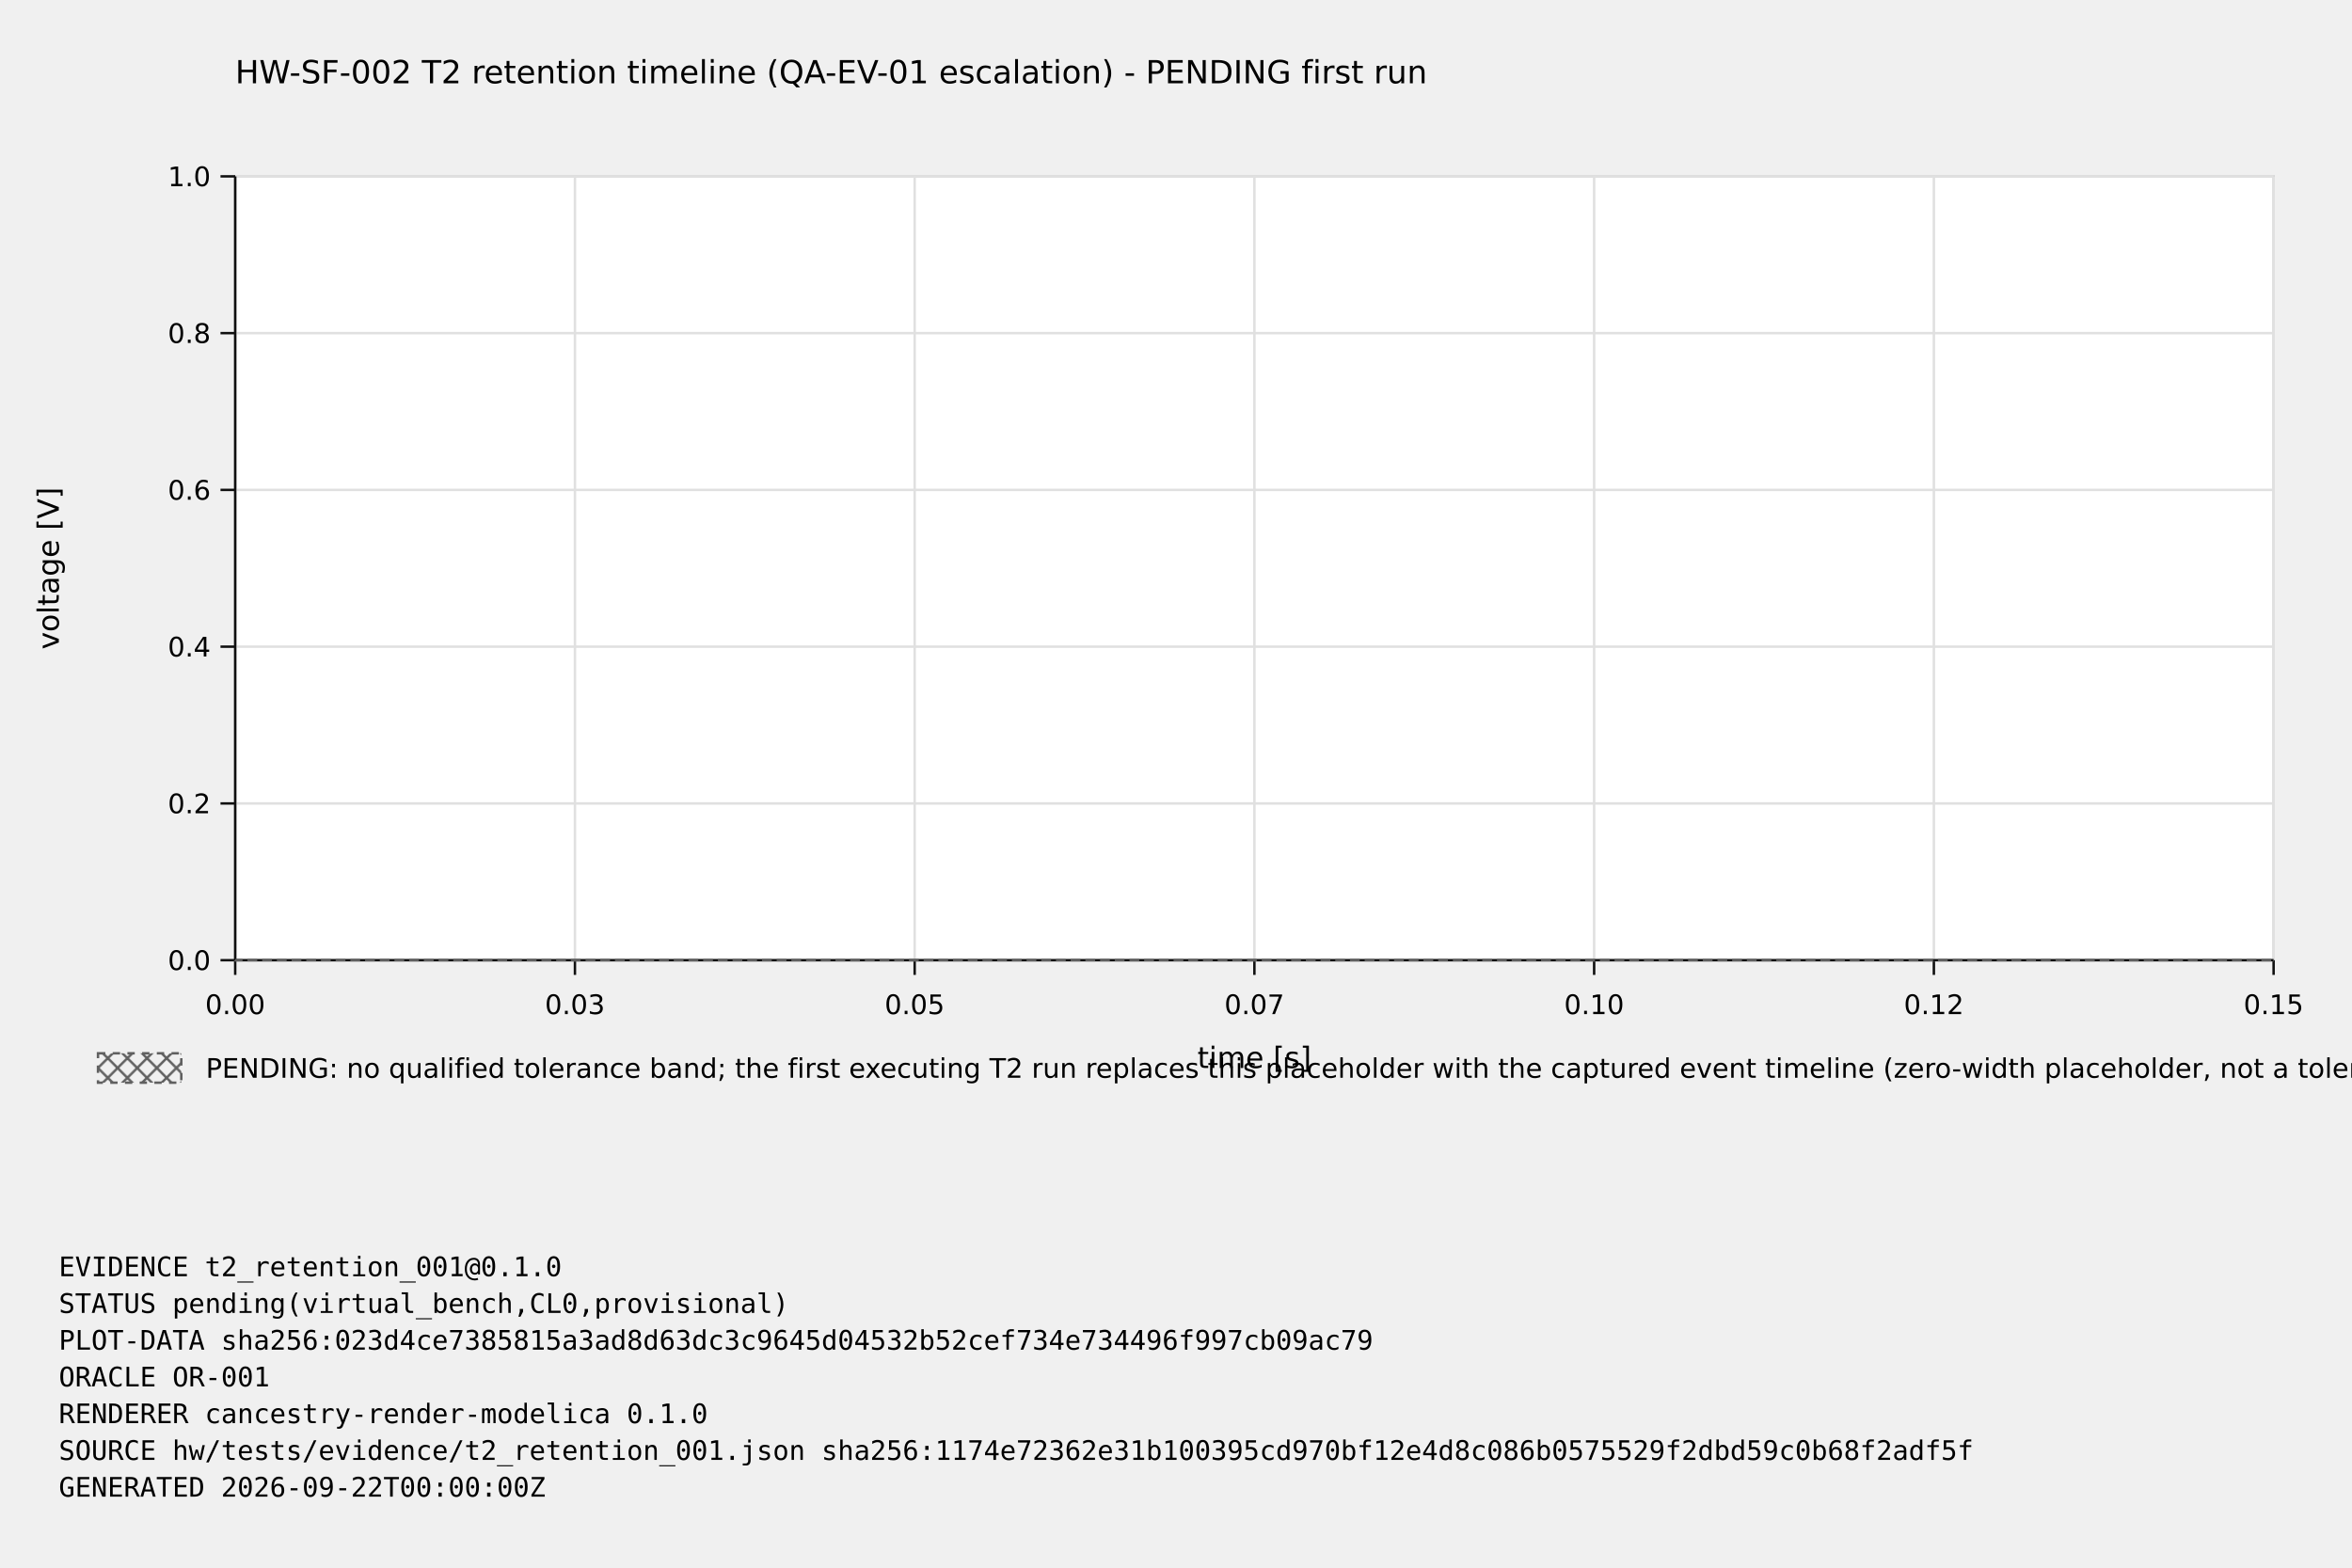
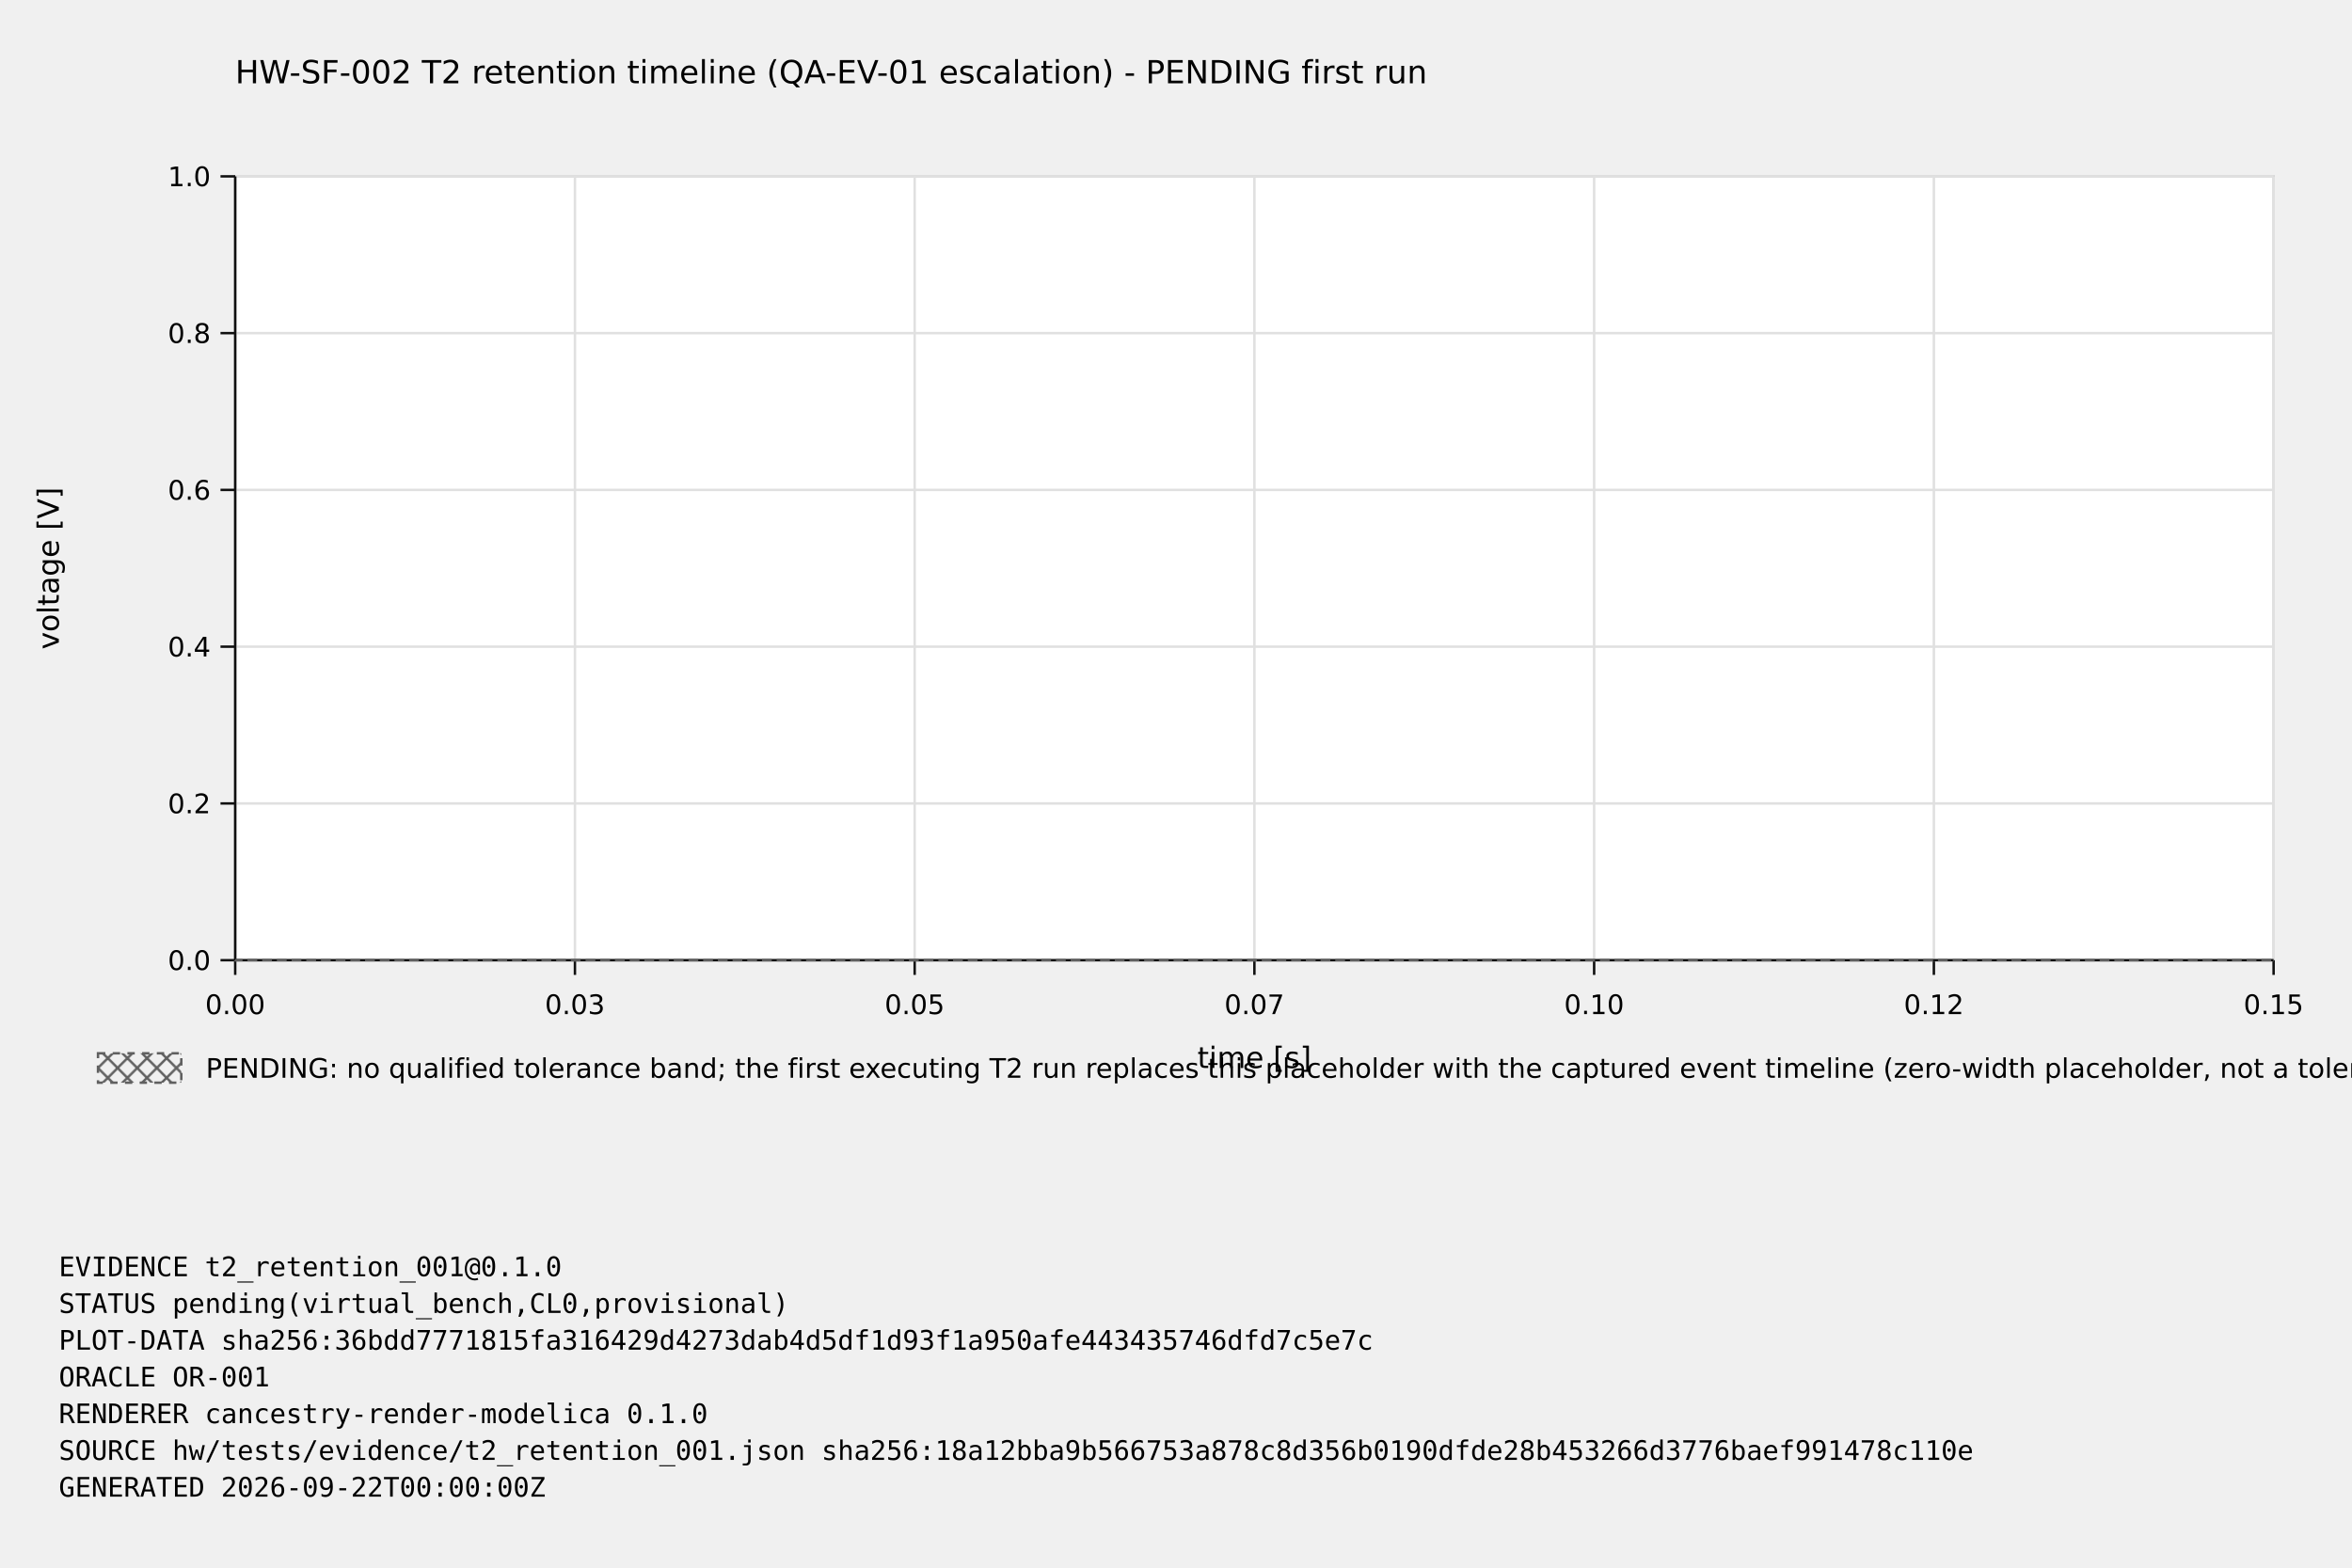
<svg xmlns="http://www.w3.org/2000/svg" width="960" height="640" viewBox="0 0 960 640" role="img" aria-labelledby="t2_retention_001-title t2_retention_001-desc">
  <defs>
    <pattern id="hatch-0" width="8" height="8" patternUnits="userSpaceOnUse">
      <line x1="0" y1="0" x2="8" y2="8" stroke="#606060" stroke-width="1" />
      <line x1="8" y1="0" x2="0" y2="8" stroke="#606060" stroke-width="1" />
    </pattern>
  </defs>
  <rect x="96" y="72" width="832" height="320" fill="#ffffff" stroke="#d0d0d0" />
  <line x1="96.000" y1="72" x2="96.000" y2="392" stroke="#e0e0e0" />
  <line x1="96.000" y1="392" x2="96.000" y2="398" stroke="#101010" />
  <text x="96.000" y="414" text-anchor="middle" font-family="DejaVu Sans, sans-serif" font-size="11">0.00</text>
  <line x1="234.667" y1="72" x2="234.667" y2="392" stroke="#e0e0e0" />
  <line x1="234.667" y1="392" x2="234.667" y2="398" stroke="#101010" />
  <text x="234.667" y="414" text-anchor="middle" font-family="DejaVu Sans, sans-serif" font-size="11">0.03</text>
  <line x1="373.333" y1="72" x2="373.333" y2="392" stroke="#e0e0e0" />
  <line x1="373.333" y1="392" x2="373.333" y2="398" stroke="#101010" />
  <text x="373.333" y="414" text-anchor="middle" font-family="DejaVu Sans, sans-serif" font-size="11">0.05</text>
  <line x1="512.000" y1="72" x2="512.000" y2="392" stroke="#e0e0e0" />
  <line x1="512.000" y1="392" x2="512.000" y2="398" stroke="#101010" />
  <text x="512.000" y="414" text-anchor="middle" font-family="DejaVu Sans, sans-serif" font-size="11">0.07</text>
  <line x1="650.667" y1="72" x2="650.667" y2="392" stroke="#e0e0e0" />
  <line x1="650.667" y1="392" x2="650.667" y2="398" stroke="#101010" />
  <text x="650.667" y="414" text-anchor="middle" font-family="DejaVu Sans, sans-serif" font-size="11">0.10</text>
  <line x1="789.333" y1="72" x2="789.333" y2="392" stroke="#e0e0e0" />
  <line x1="789.333" y1="392" x2="789.333" y2="398" stroke="#101010" />
  <text x="789.333" y="414" text-anchor="middle" font-family="DejaVu Sans, sans-serif" font-size="11">0.12</text>
  <line x1="928.000" y1="72" x2="928.000" y2="392" stroke="#e0e0e0" />
  <line x1="928.000" y1="392" x2="928.000" y2="398" stroke="#101010" />
  <text x="928.000" y="414" text-anchor="middle" font-family="DejaVu Sans, sans-serif" font-size="11">0.15</text>
  <line x1="96" y1="392.000" x2="928" y2="392.000" stroke="#e0e0e0" />
  <line x1="90" y1="392.000" x2="96" y2="392.000" stroke="#101010" />
  <text x="86" y="396.000" text-anchor="end" font-family="DejaVu Sans, sans-serif" font-size="11">0.0</text>
  <line x1="96" y1="328.000" x2="928" y2="328.000" stroke="#e0e0e0" />
  <line x1="90" y1="328.000" x2="96" y2="328.000" stroke="#101010" />
  <text x="86" y="332.000" text-anchor="end" font-family="DejaVu Sans, sans-serif" font-size="11">0.2</text>
  <line x1="96" y1="264.000" x2="928" y2="264.000" stroke="#e0e0e0" />
  <line x1="90" y1="264.000" x2="96" y2="264.000" stroke="#101010" />
  <text x="86" y="268.000" text-anchor="end" font-family="DejaVu Sans, sans-serif" font-size="11">0.4</text>
  <line x1="96" y1="200.000" x2="928" y2="200.000" stroke="#e0e0e0" />
  <line x1="90" y1="200.000" x2="96" y2="200.000" stroke="#101010" />
  <text x="86" y="204.000" text-anchor="end" font-family="DejaVu Sans, sans-serif" font-size="11">0.6</text>
  <line x1="96" y1="136.000" x2="928" y2="136.000" stroke="#e0e0e0" />
  <line x1="90" y1="136.000" x2="96" y2="136.000" stroke="#101010" />
  <text x="86" y="140.000" text-anchor="end" font-family="DejaVu Sans, sans-serif" font-size="11">0.8</text>
  <line x1="96" y1="72.000" x2="928" y2="72.000" stroke="#e0e0e0" />
  <line x1="90" y1="72.000" x2="96" y2="72.000" stroke="#101010" />
  <text x="86" y="76.000" text-anchor="end" font-family="DejaVu Sans, sans-serif" font-size="11">1.0</text>
  <line x1="96" y1="392" x2="928" y2="392" stroke="#101010" />
  <line x1="96" y1="72" x2="96" y2="392" stroke="#101010" />
  <text x="512" y="436" text-anchor="middle" font-family="DejaVu Sans, sans-serif" font-size="12">time [s]</text>
  <text x="24" y="232" text-anchor="middle" font-family="DejaVu Sans, sans-serif" font-size="12" transform="rotate(-90 24 232)">voltage [V]</text>
  <polygon points="96.000,392.000 928.000,392.000 928.000,392.000 96.000,392.000" fill="url(#hatch-0)" stroke="#606060" stroke-width="1" stroke-dasharray="3 3" />
  <text x="96" y="34" font-family="DejaVu Sans, sans-serif" font-size="13">HW-SF-002 T2 retention timeline (QA-EV-01 escalation) - PENDING first run</text>
  <g transform="translate(40,436)">
    <rect x="0" y="-6" width="34" height="12" fill="url(#hatch-0)" stroke="#606060" stroke-dasharray="3 3" />
    <text x="44" y="4" font-family="DejaVu Sans, sans-serif" font-size="11">PENDING: no qualified tolerance band; the first executing T2 run replaces this placeholder with the captured event timeline (zero-width placeholder, not a tolerance claim)</text>
  </g>
  <text x="24" y="521" font-family="DejaVu Sans Mono, monospace" font-size="11">EVIDENCE  t2_retention_001@0.1.0</text>
  <text x="24" y="536" font-family="DejaVu Sans Mono, monospace" font-size="11">STATUS  pending(virtual_bench,CL0,provisional)</text>
-   <text x="24" y="551" font-family="DejaVu Sans Mono, monospace" font-size="11">PLOT-DATA  sha256:023d4ce7385815a3ad8d63dc3c9645d04532b52cef734e734496f997cb09ac79</text>
+   <text x="24" y="551" font-family="DejaVu Sans Mono, monospace" font-size="11">PLOT-DATA  sha256:36bdd7771815fa316429d4273dab4d5df1d93f1a950afe443435746dfd7c5e7c</text>
  <text x="24" y="566" font-family="DejaVu Sans Mono, monospace" font-size="11">ORACLE  OR-001</text>
  <text x="24" y="581" font-family="DejaVu Sans Mono, monospace" font-size="11">RENDERER  cancestry-render-modelica 0.1.0</text>
-   <text x="24" y="596" font-family="DejaVu Sans Mono, monospace" font-size="11">SOURCE  hw/tests/evidence/t2_retention_001.json sha256:1174e72362e31b100395cd970bf12e4d8c086b0575529f2dbd59c0b68f2adf5f</text>
+   <text x="24" y="596" font-family="DejaVu Sans Mono, monospace" font-size="11">SOURCE  hw/tests/evidence/t2_retention_001.json sha256:18a12bba9b566753a878c8d356b0190dfde28b453266d3776baef991478c110e</text>
  <text x="24" y="611" font-family="DejaVu Sans Mono, monospace" font-size="11">GENERATED  2026-09-22T00:00:00Z</text>
</svg>
